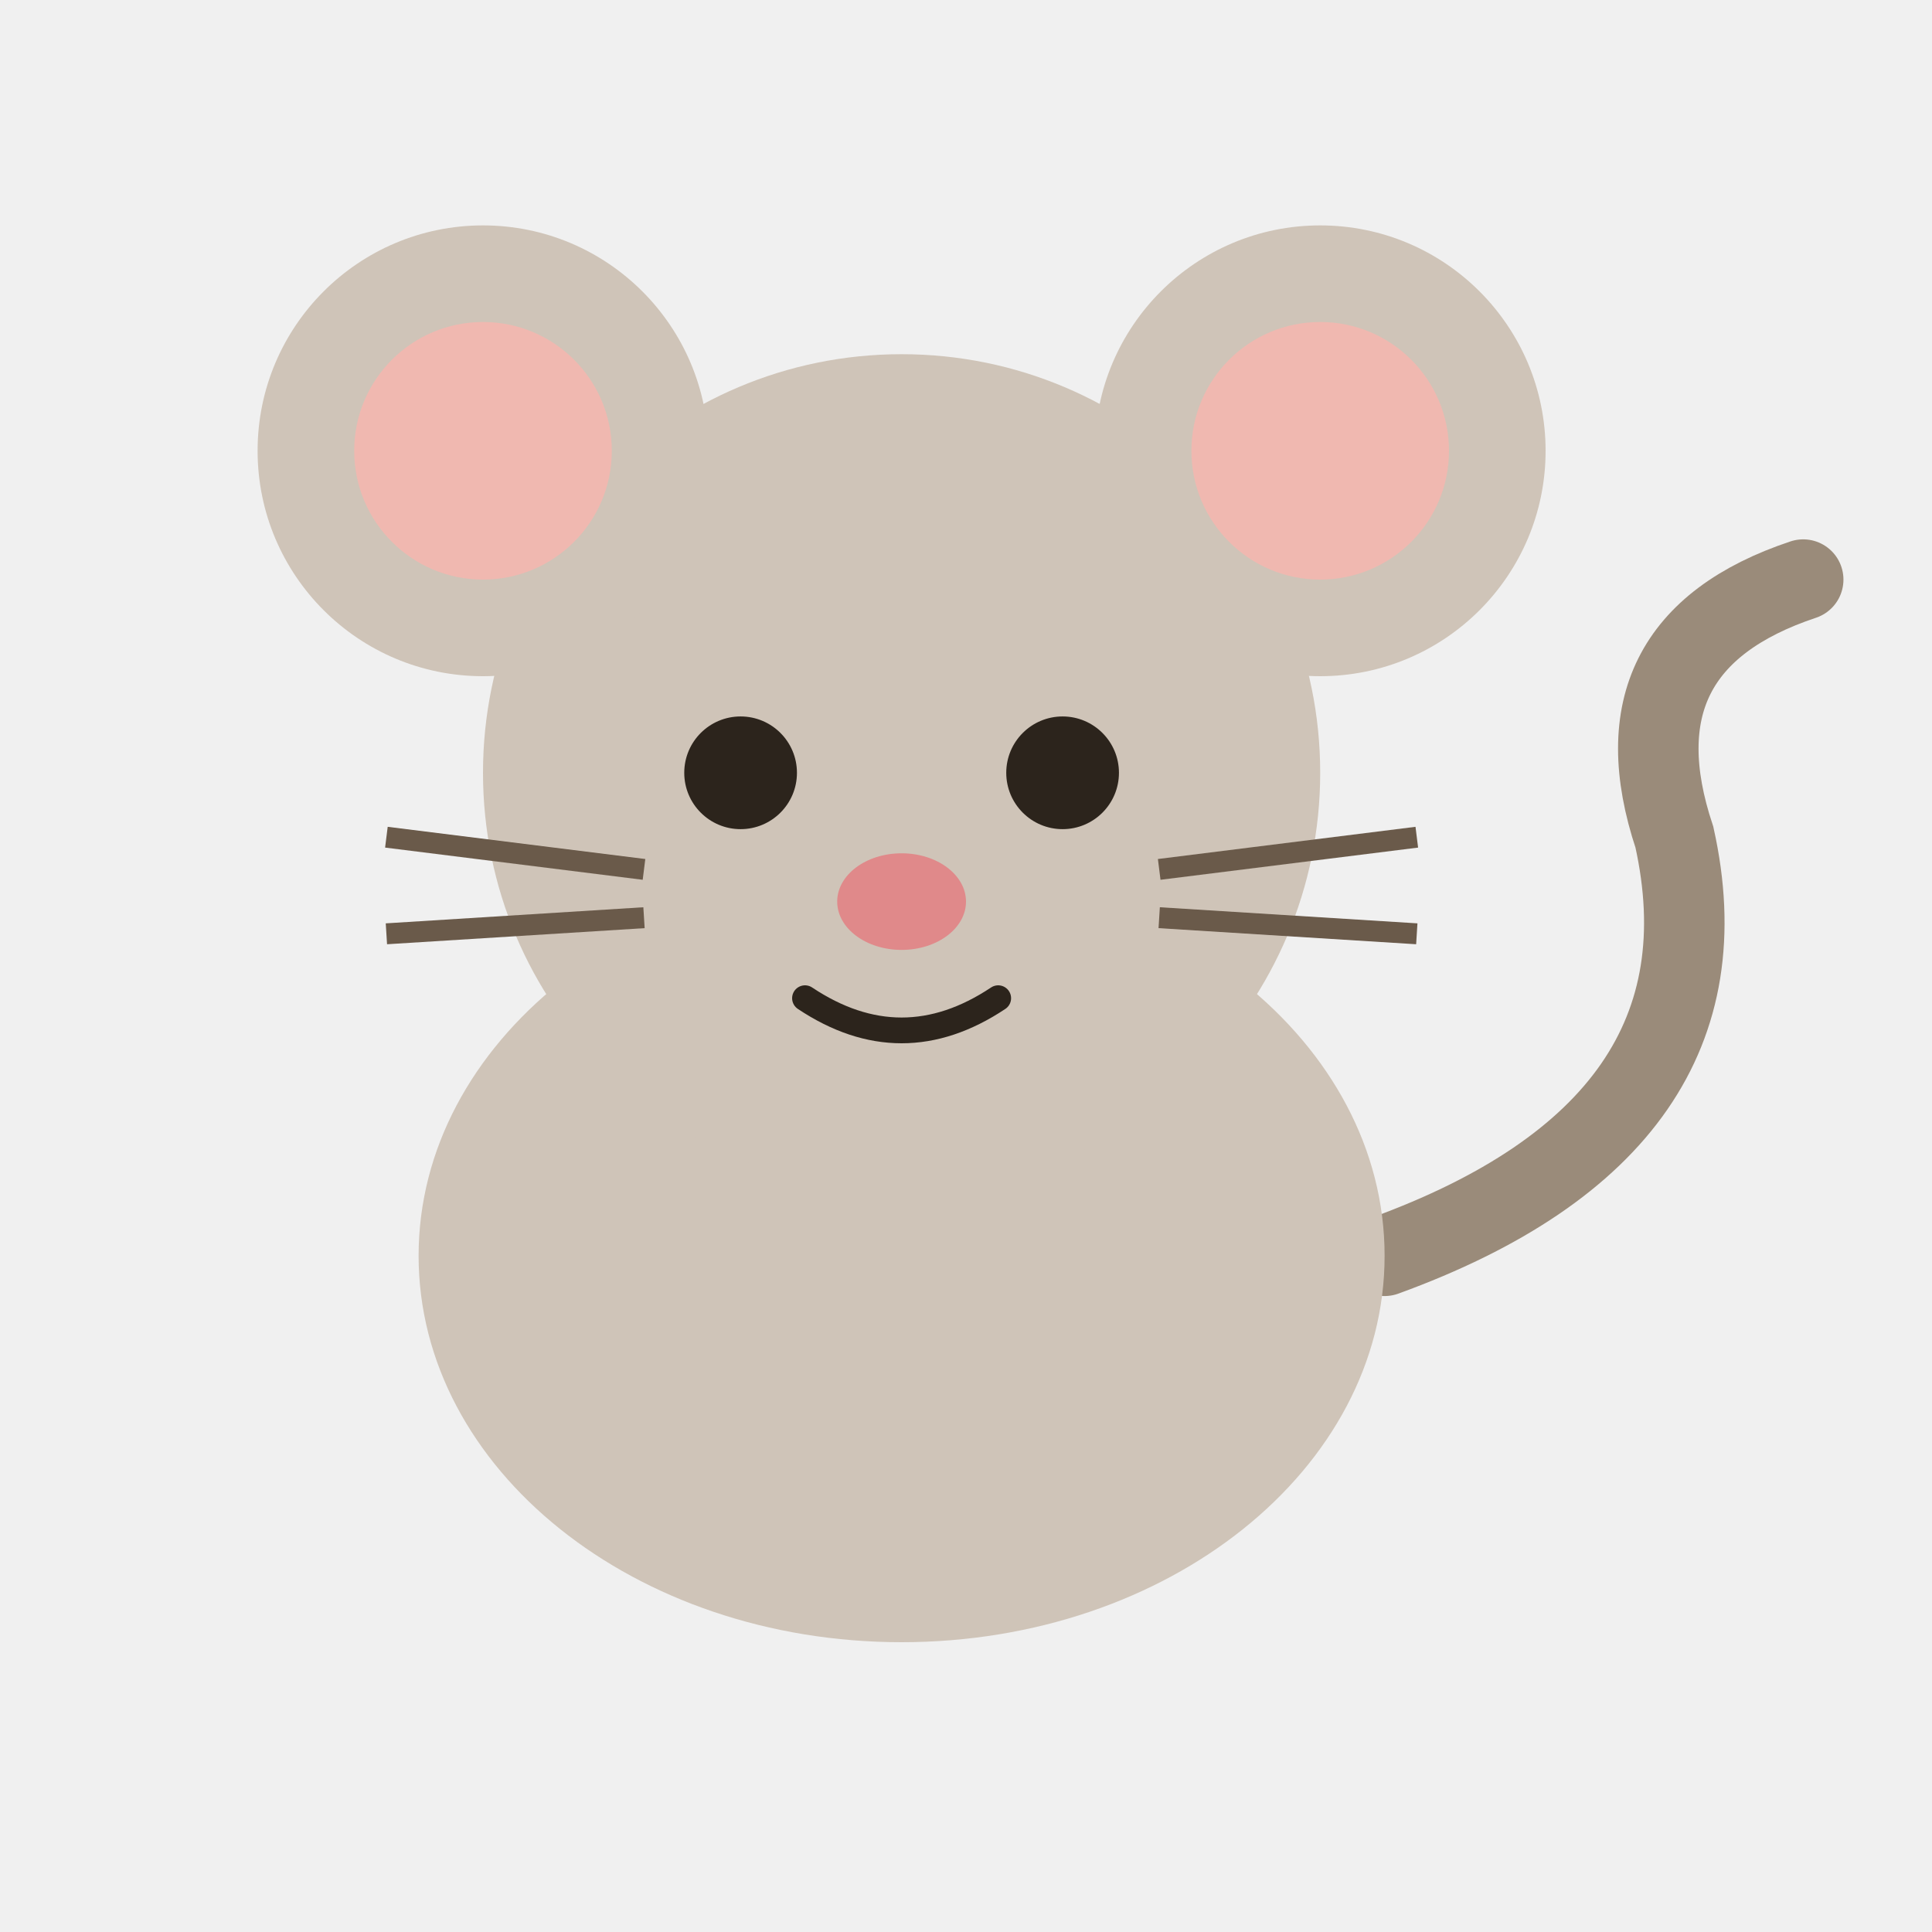
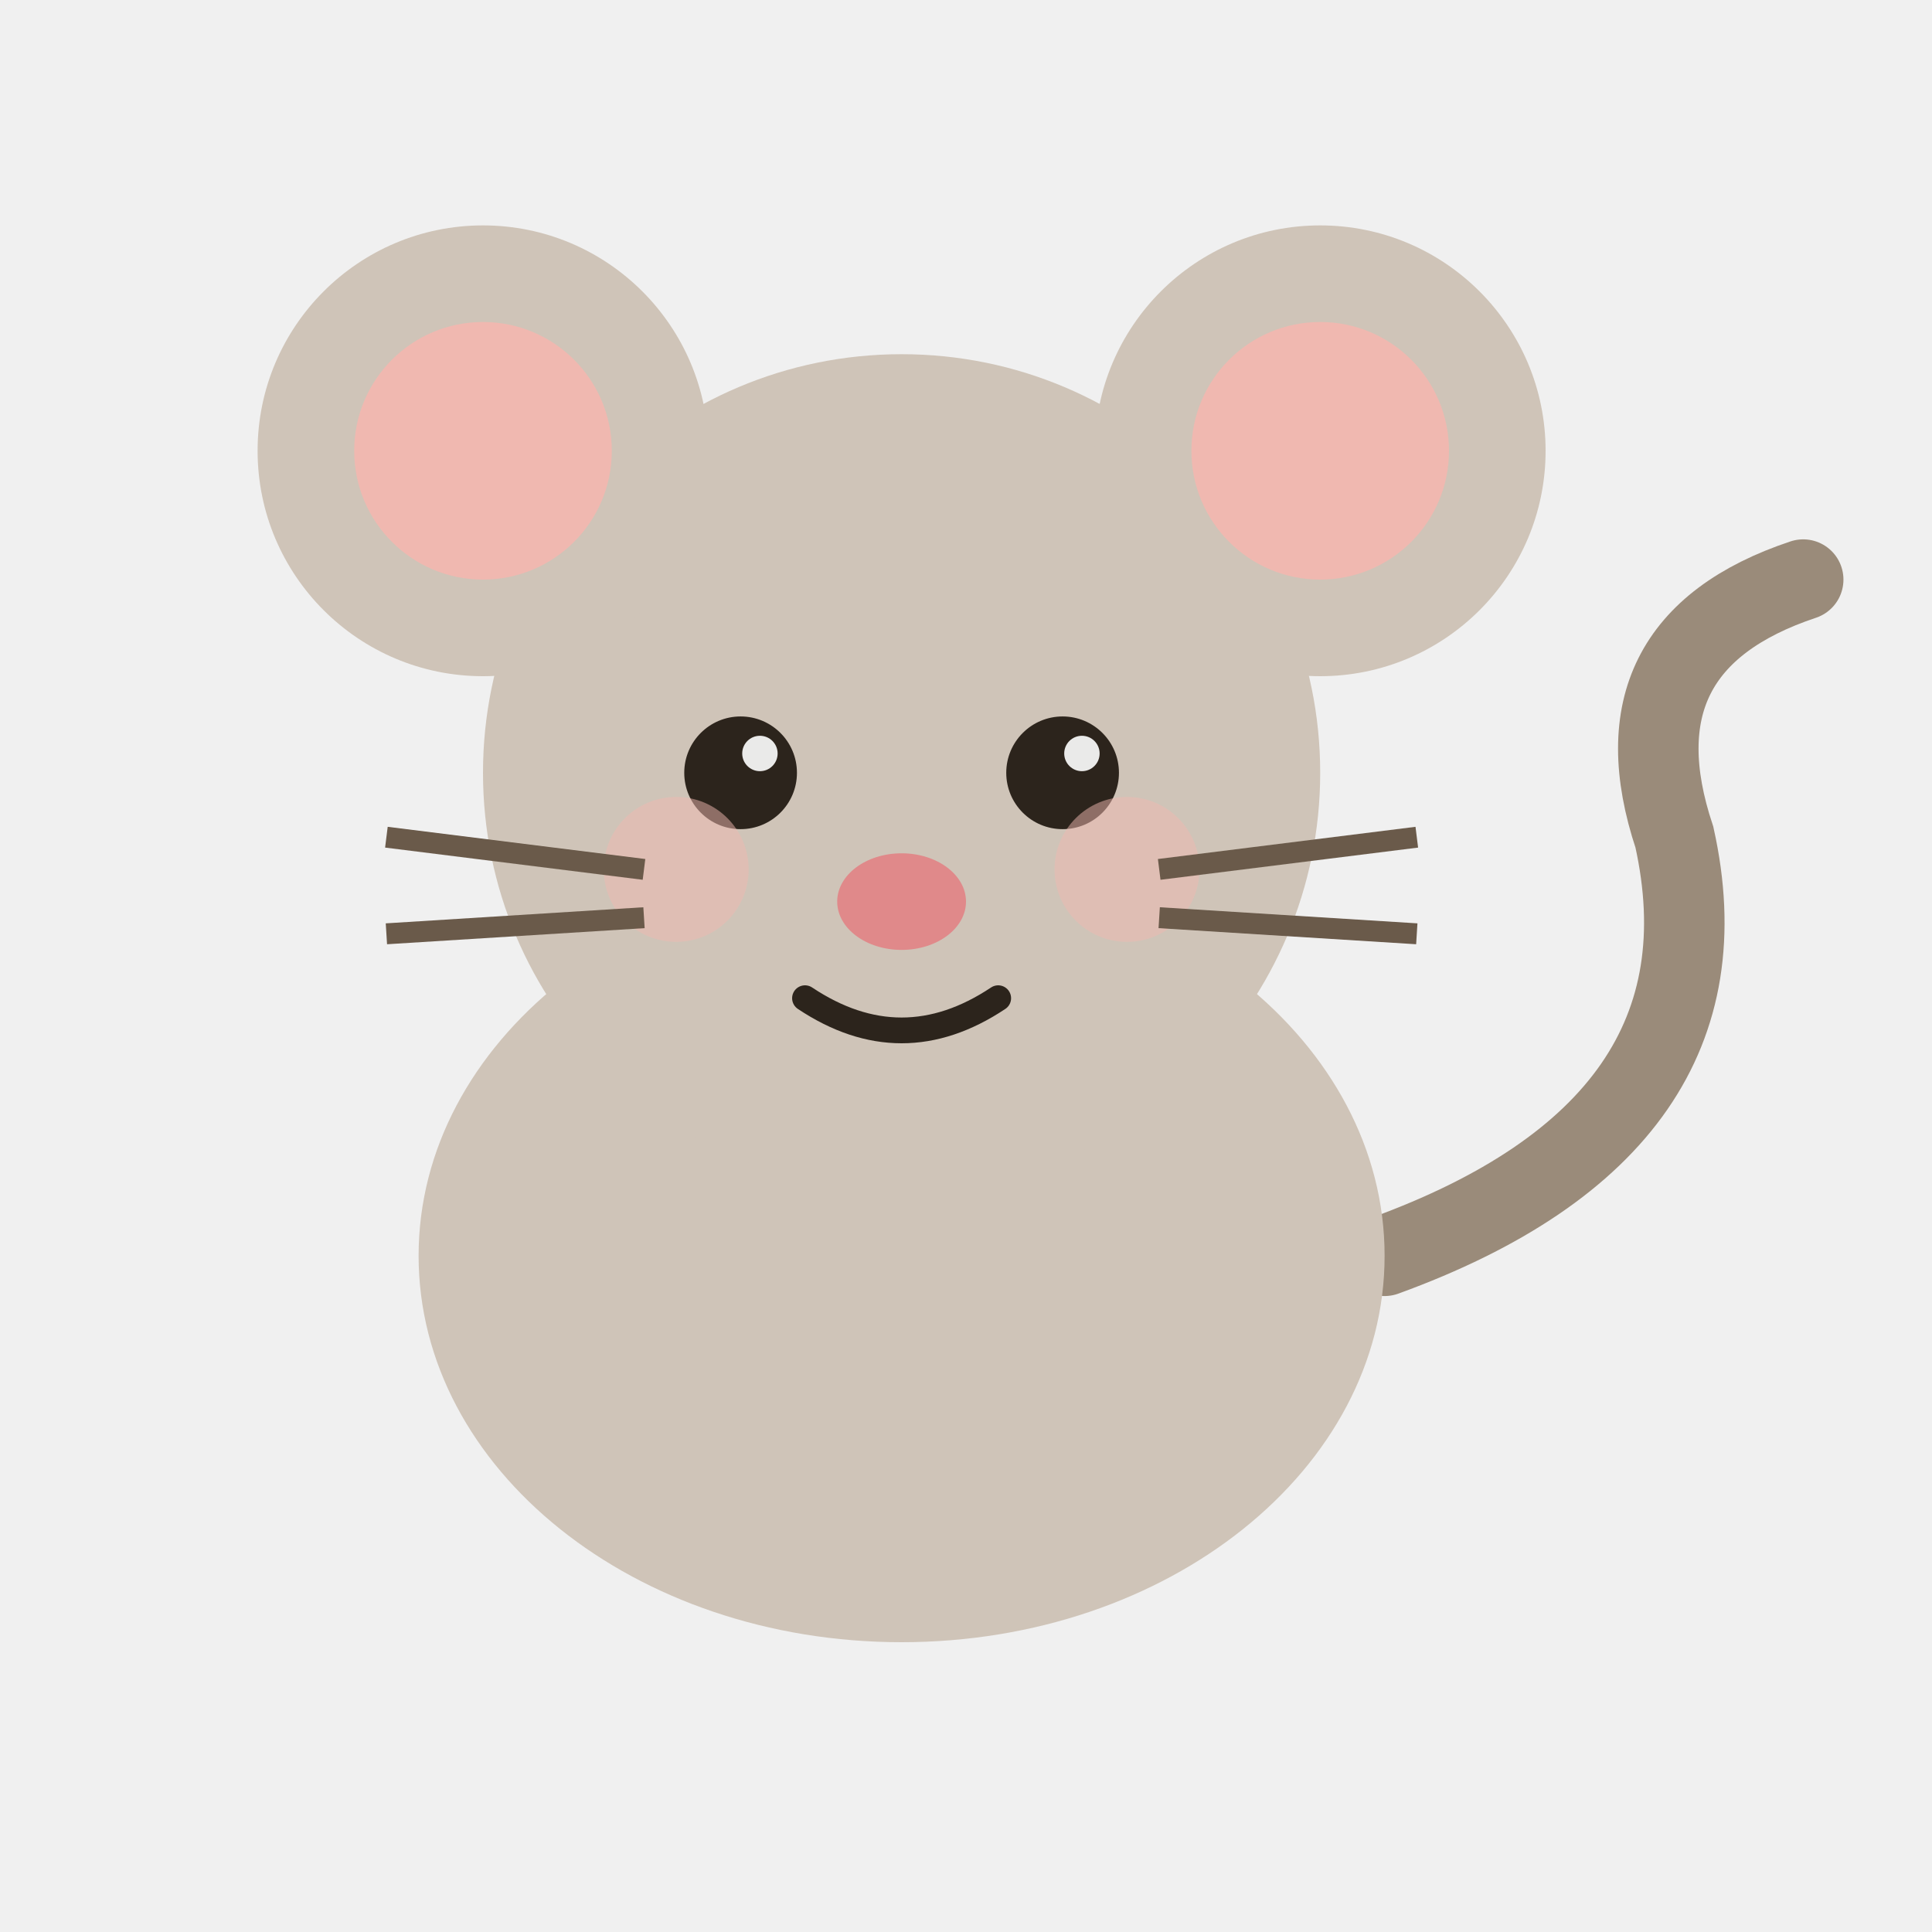
<svg xmlns="http://www.w3.org/2000/svg" viewBox="0 0 120 120" role="img" aria-label="Friendly mouse buddy">
  <style>
    /* Original mouse: soft gray, pink ears/nose, long curved tail — original character. */
    .ear, .tail, .eye, .body { transform-box: fill-box; transform-origin: center; }
    .idle .tail { animation: curl 2.6s ease-in-out infinite; }
    .idle .eye { animation: blink 3.8s step-end infinite; }
    .listening .ear { animation: perk 0.65s ease-in-out infinite; }
    .listening .whisker { animation: twitch 0.45s ease-in-out infinite; }
    .cheer .body { animation: hop 0.55s ease; }
    .cheer .tail { animation: curl 0.35s ease-in-out infinite; }
    .encourage .body { animation: nod 1s ease-in-out infinite; }
    @keyframes curl { 0%,100%{transform:rotate(-4deg)} 50%{transform:rotate(12deg)} }
    @keyframes blink { 0%,88%,100%{transform:scaleY(1)} 90%{transform:scaleY(0.12)} }
    @keyframes perk { 0%,100%{transform:scale(1)} 50%{transform:scale(1.06)} }
    @keyframes twitch { 0%,100%{transform:rotate(0)} 50%{transform:rotate(-5deg)} }
    @keyframes hop { 0%{transform:translateY(0)} 40%{transform:translateY(-9px)} 100%{transform:translateY(0)} }
    @keyframes nod { 0%,100%{transform:translateY(0)} 50%{transform:translateY(3px)} }
  </style>
  <g class="buddy-root idle">
    <path class="tail" d="M86 78 Q108 70 104 52 Q100 40 112 36" fill="none" stroke="#9a8b7a" stroke-width="5" stroke-linecap="round" />
    <g class="body">
      <ellipse cx="56" cy="78" rx="30" ry="24" fill="#cfc4b8" />
      <circle cx="56" cy="48" r="26" fill="#cfc4b8" />
      <circle class="ear" cx="30" cy="28" r="14" fill="#cfc4b8" />
      <circle class="ear" cx="82" cy="28" r="14" fill="#cfc4b8" />
      <circle cx="30" cy="28" r="8" fill="#f0b8b0" />
      <circle cx="82" cy="28" r="8" fill="#f0b8b0" />
      <circle class="eye" cx="46" cy="48" r="3.5" fill="#2c241c" />
      <circle class="eye" cx="66" cy="48" r="3.5" fill="#2c241c" />
+       <circle cx="42" cy="54" r="4.5" fill="#f0b8b0" opacity="0.5" />
+       <circle cx="70" cy="54" r="4.5" fill="#f0b8b0" opacity="0.5" />
      <ellipse cx="56" cy="56" rx="4" ry="3" fill="#e0898a" />
+       <circle cx="47.2" cy="46.8" r="1.1" fill="#fff" opacity="0.9" />
+       <circle cx="67.2" cy="46.8" r="1.1" fill="#fff" opacity="0.9" />
      <path d="M50 62 Q56 66 62 62" stroke="#2c241c" stroke-width="1.6" fill="none" stroke-linecap="round" />
      <line class="whisker" x1="24" y1="52" x2="40" y2="54" stroke="#6a5a4a" stroke-width="1.3" />
      <line class="whisker" x1="24" y1="58" x2="40" y2="57" stroke="#6a5a4a" stroke-width="1.3" />
      <line class="whisker" x1="72" y1="54" x2="88" y2="52" stroke="#6a5a4a" stroke-width="1.3" />
      <line class="whisker" x1="72" y1="57" x2="88" y2="58" stroke="#6a5a4a" stroke-width="1.3" />
    </g>
  </g>
</svg>
